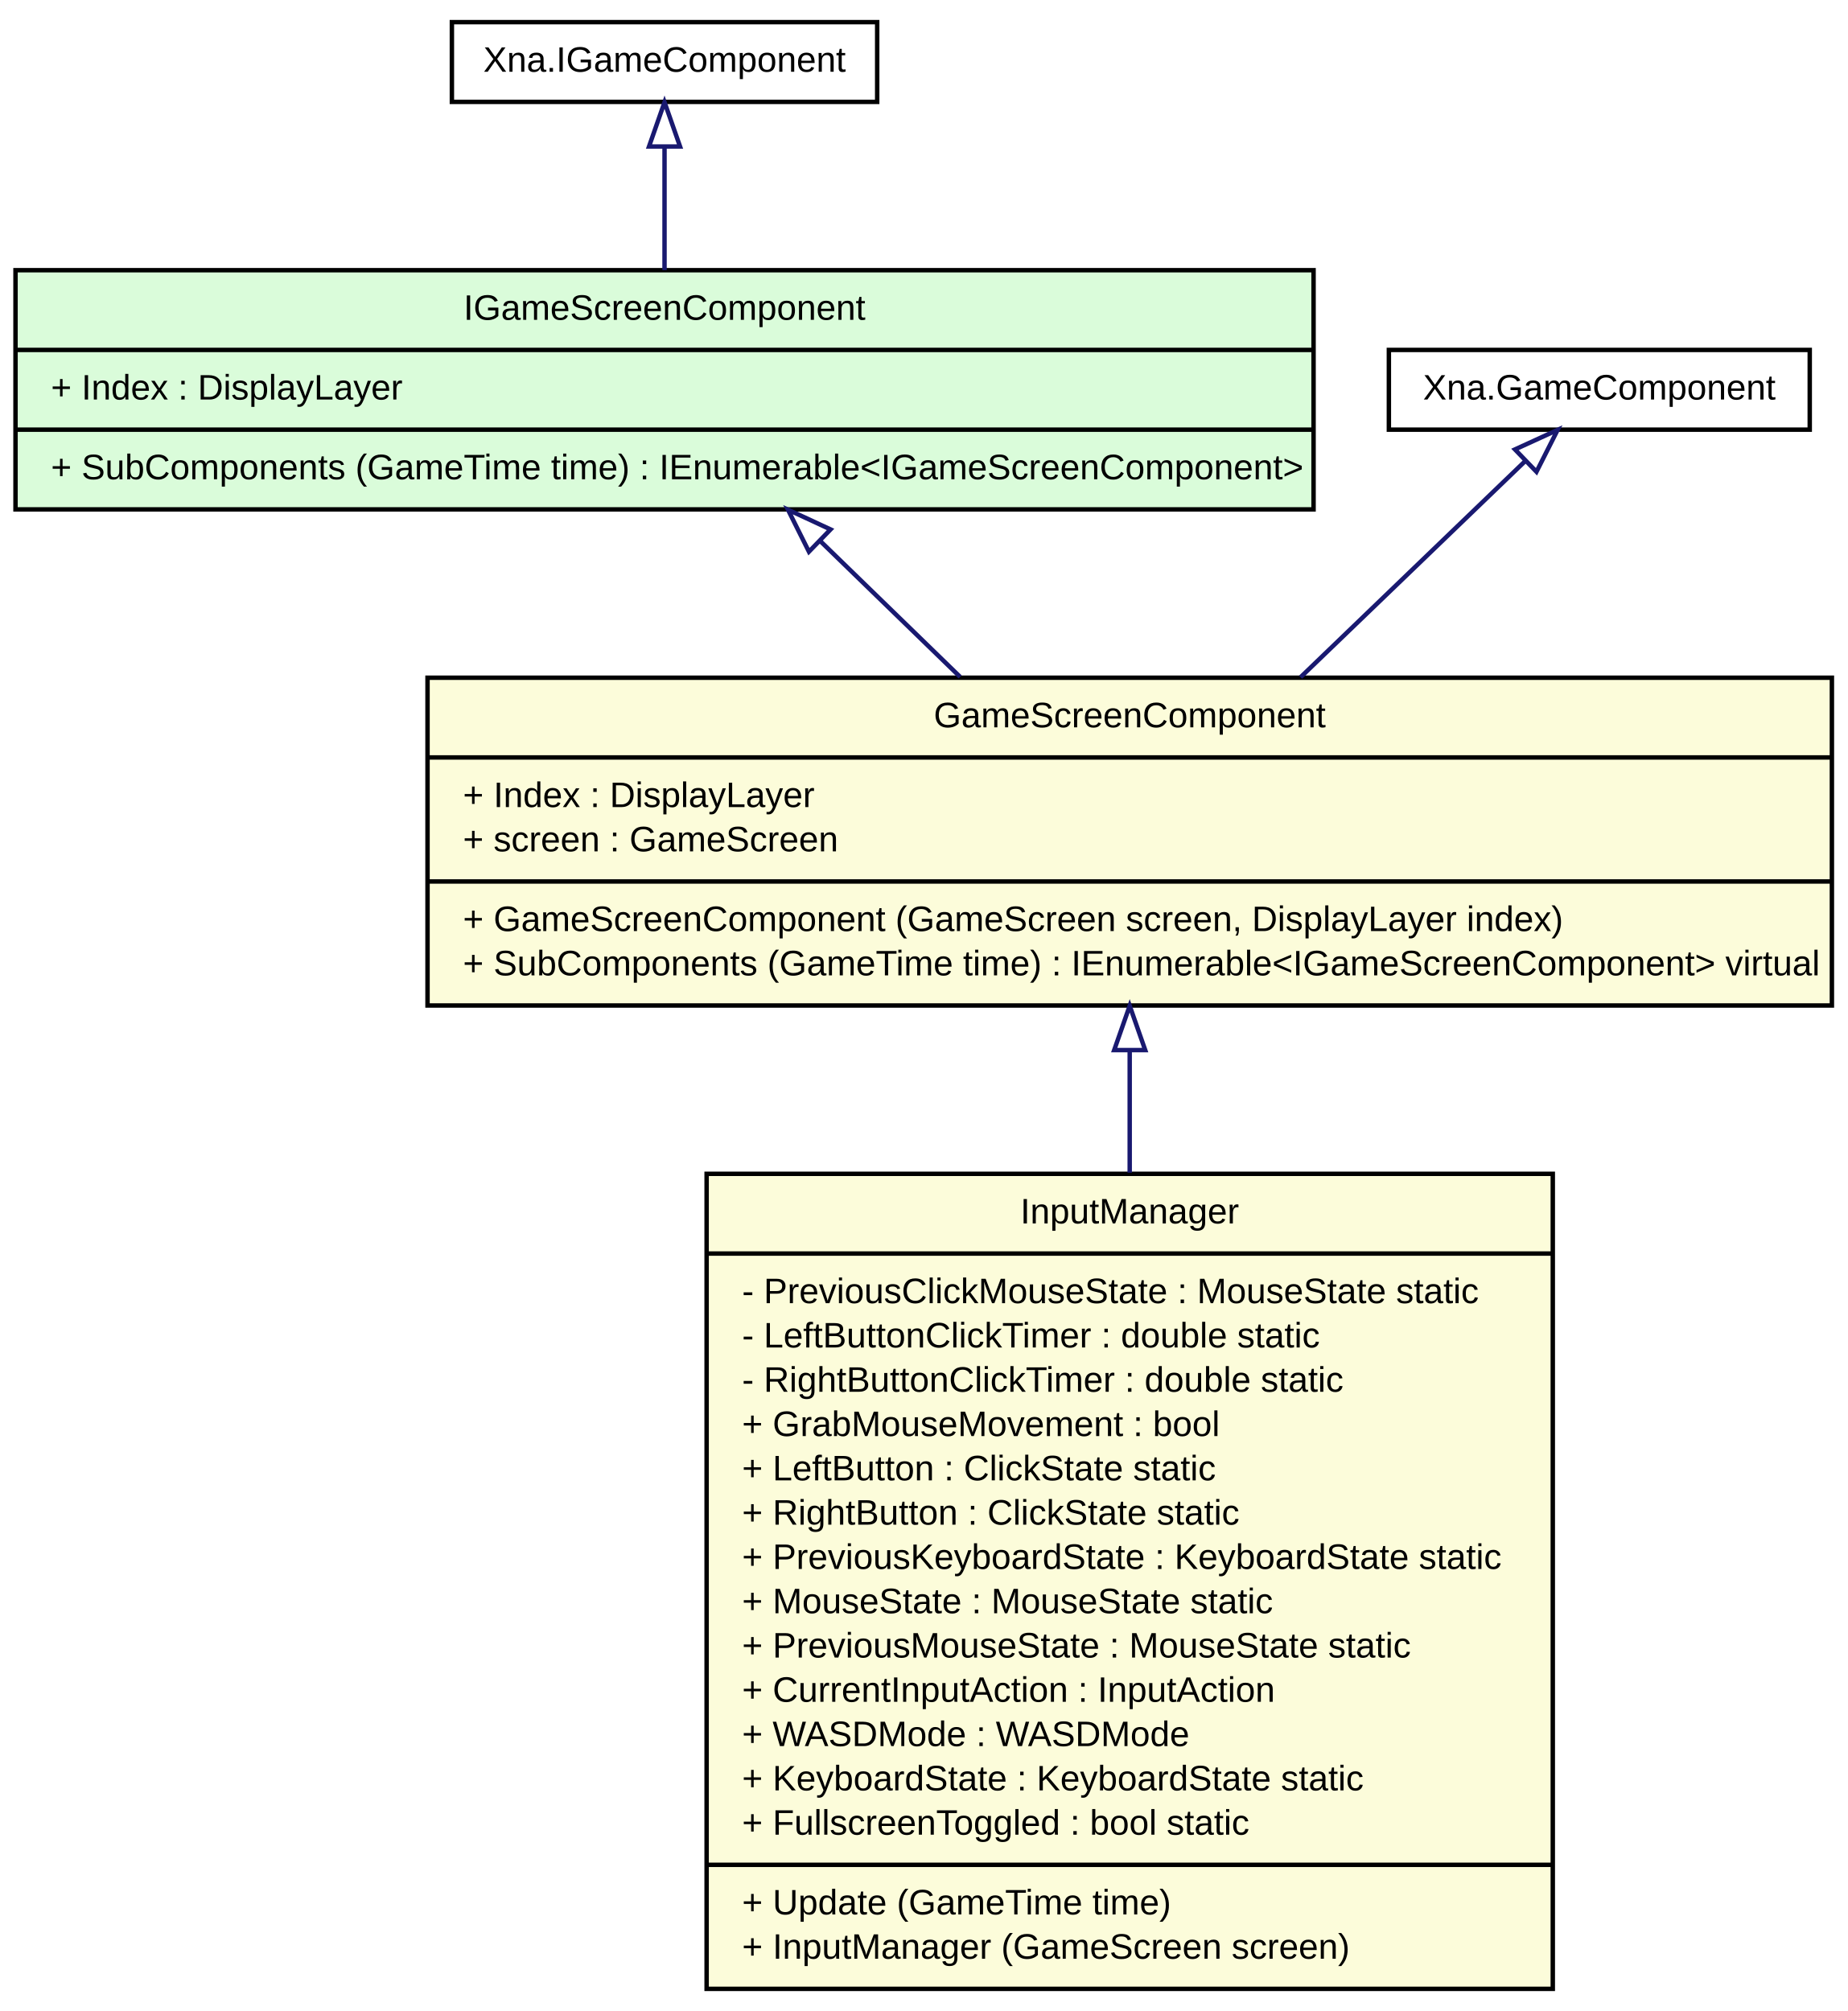
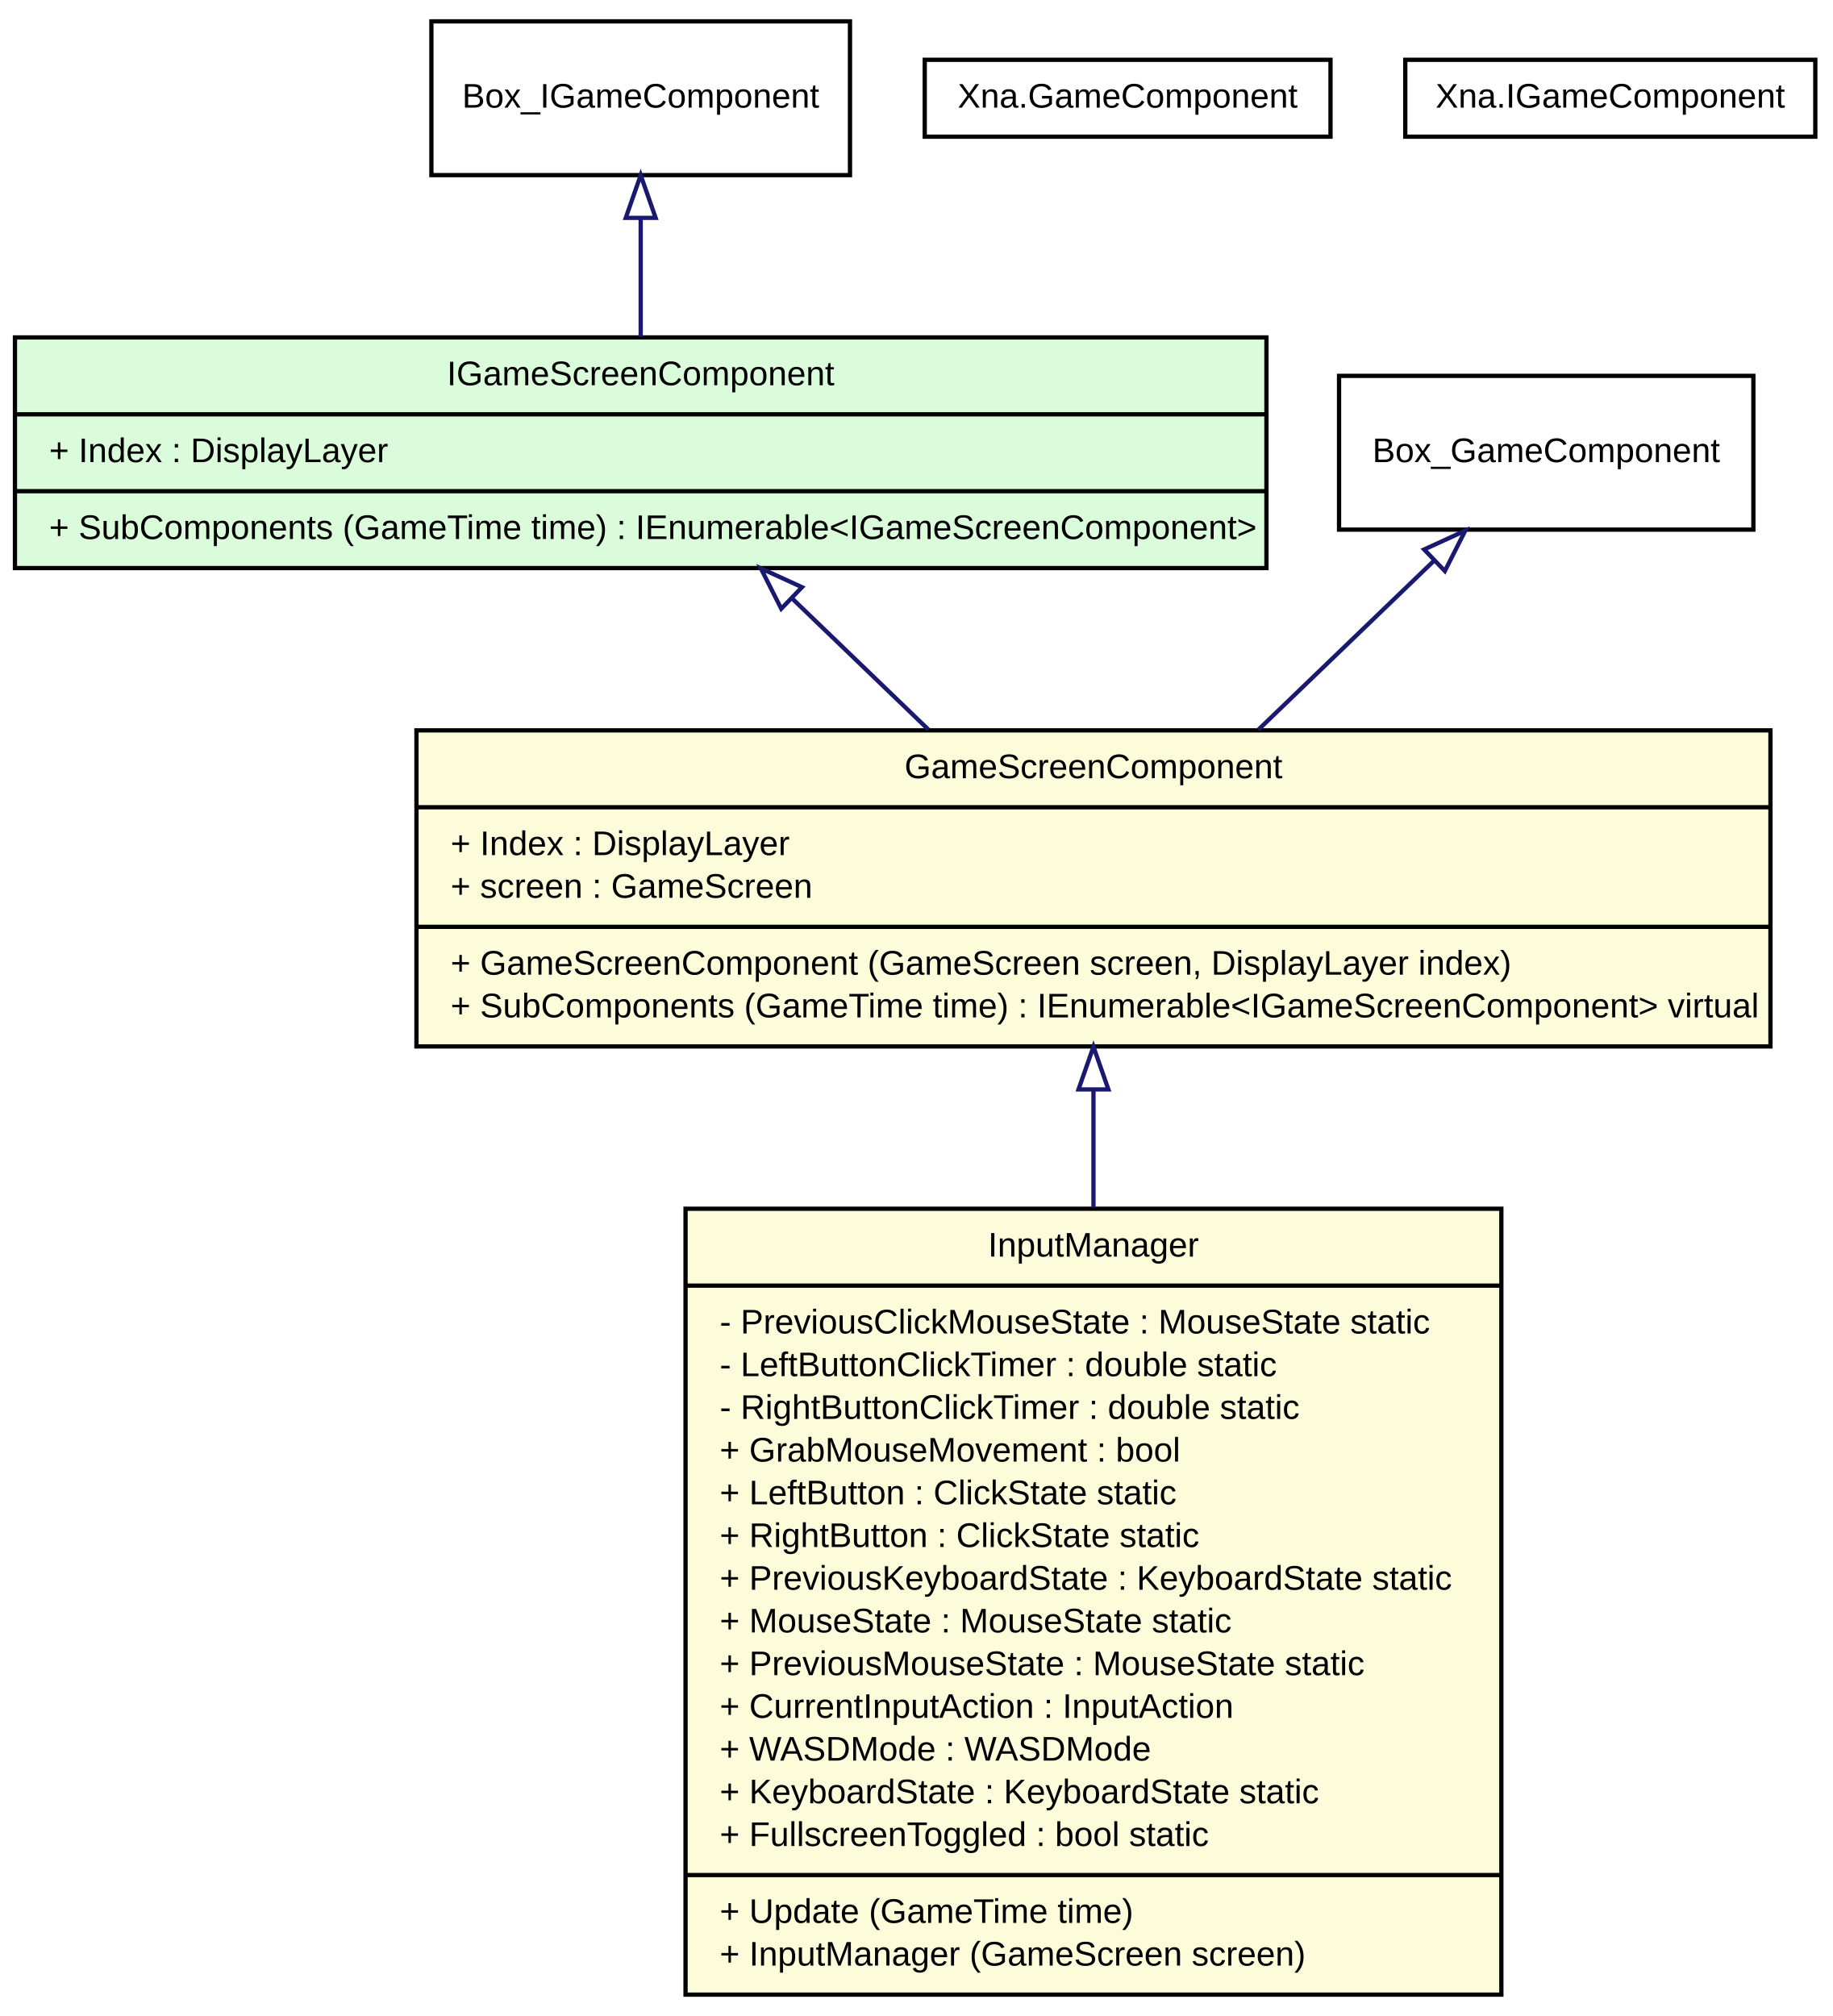
- <svg xmlns="http://www.w3.org/2000/svg" width="417pt" height="454pt" viewBox="0.00 0.00 417.00 454.00">
-   <g id="graph1" class="graph" transform="scale(1 1) rotate(0) translate(4 450)">
-     <polygon fill="white" stroke="white" points="-4,5 -4,-450 414,-450 414,5 -4,5" />
+ <svg xmlns="http://www.w3.org/2000/svg" width="429pt" height="472pt" viewBox="0.00 0.00 429.00 472.00">
+   <g id="graph1" class="graph" transform="scale(1 1) rotate(0) translate(4 468)">
+     <polygon fill="white" stroke="white" points="-4,5 -4,-468 426,-468 426,5 -4,5" />
    <g id="node1" class="node">
-       <polygon fill="#fcfcda" stroke="black" points="155.5,-1 155.5,-185 346.5,-185 346.5,-1 155.5,-1" />
-       <text text-anchor="middle" x="251" y="-173.8" font-family="Arial" font-size="8.00">InputManager</text>
-       <polyline fill="none" stroke="black" points="155.5,-167 346.5,-167 " />
-       <text text-anchor="start" x="163.5" y="-155.8" font-family="Arial" font-size="8.00">- PreviousClickMouseState : MouseState static</text>
-       <text text-anchor="start" x="163.5" y="-145.8" font-family="Arial" font-size="8.00">- LeftButtonClickTimer : double static</text>
-       <text text-anchor="start" x="163.5" y="-135.8" font-family="Arial" font-size="8.00">- RightButtonClickTimer : double static</text>
-       <text text-anchor="start" x="163.5" y="-125.8" font-family="Arial" font-size="8.00">+ GrabMouseMovement : bool</text>
-       <text text-anchor="start" x="163.5" y="-115.8" font-family="Arial" font-size="8.00">+ LeftButton : ClickState static</text>
-       <text text-anchor="start" x="163.5" y="-105.8" font-family="Arial" font-size="8.00">+ RightButton : ClickState static</text>
-       <text text-anchor="start" x="163.5" y="-95.8" font-family="Arial" font-size="8.00">+ PreviousKeyboardState : KeyboardState static</text>
-       <text text-anchor="start" x="163.5" y="-85.8" font-family="Arial" font-size="8.00">+ MouseState : MouseState static</text>
-       <text text-anchor="start" x="163.5" y="-75.8" font-family="Arial" font-size="8.00">+ PreviousMouseState : MouseState static</text>
-       <text text-anchor="start" x="163.5" y="-65.8" font-family="Arial" font-size="8.00">+ CurrentInputAction : InputAction</text>
-       <text text-anchor="start" x="163.5" y="-55.8" font-family="Arial" font-size="8.00">+ WASDMode : WASDMode</text>
-       <text text-anchor="start" x="163.5" y="-45.8" font-family="Arial" font-size="8.00">+ KeyboardState : KeyboardState static</text>
-       <text text-anchor="start" x="163.5" y="-35.8" font-family="Arial" font-size="8.00">+ FullscreenToggled : bool static</text>
-       <polyline fill="none" stroke="black" points="155.5,-29 346.5,-29 " />
-       <text text-anchor="start" x="163.5" y="-17.8" font-family="Arial" font-size="8.00">+ Update (GameTime time)</text>
-       <text text-anchor="start" x="163.5" y="-7.8" font-family="Arial" font-size="8.00">+ InputManager (GameScreen screen)</text>
+       <polygon fill="#fcfcda" stroke="black" points="156.5,-1 156.5,-185 347.5,-185 347.5,-1 156.5,-1" />
+       <text text-anchor="middle" x="252" y="-173.8" font-family="Arial" font-size="8.00">InputManager</text>
+       <polyline fill="none" stroke="black" points="156.5,-167 347.5,-167 " />
+       <text text-anchor="start" x="164.5" y="-155.8" font-family="Arial" font-size="8.00">- PreviousClickMouseState : MouseState static</text>
+       <text text-anchor="start" x="164.5" y="-145.8" font-family="Arial" font-size="8.00">- LeftButtonClickTimer : double static</text>
+       <text text-anchor="start" x="164.5" y="-135.8" font-family="Arial" font-size="8.00">- RightButtonClickTimer : double static</text>
+       <text text-anchor="start" x="164.5" y="-125.8" font-family="Arial" font-size="8.00">+ GrabMouseMovement : bool</text>
+       <text text-anchor="start" x="164.5" y="-115.8" font-family="Arial" font-size="8.00">+ LeftButton : ClickState static</text>
+       <text text-anchor="start" x="164.5" y="-105.8" font-family="Arial" font-size="8.00">+ RightButton : ClickState static</text>
+       <text text-anchor="start" x="164.5" y="-95.8" font-family="Arial" font-size="8.00">+ PreviousKeyboardState : KeyboardState static</text>
+       <text text-anchor="start" x="164.5" y="-85.8" font-family="Arial" font-size="8.00">+ MouseState : MouseState static</text>
+       <text text-anchor="start" x="164.5" y="-75.8" font-family="Arial" font-size="8.00">+ PreviousMouseState : MouseState static</text>
+       <text text-anchor="start" x="164.5" y="-65.8" font-family="Arial" font-size="8.00">+ CurrentInputAction : InputAction</text>
+       <text text-anchor="start" x="164.5" y="-55.8" font-family="Arial" font-size="8.00">+ WASDMode : WASDMode</text>
+       <text text-anchor="start" x="164.5" y="-45.8" font-family="Arial" font-size="8.00">+ KeyboardState : KeyboardState static</text>
+       <text text-anchor="start" x="164.5" y="-35.8" font-family="Arial" font-size="8.00">+ FullscreenToggled : bool static</text>
+       <polyline fill="none" stroke="black" points="156.5,-29 347.5,-29 " />
+       <text text-anchor="start" x="164.5" y="-17.8" font-family="Arial" font-size="8.00">+ Update (GameTime time)</text>
+       <text text-anchor="start" x="164.5" y="-7.8" font-family="Arial" font-size="8.00">+ InputManager (GameScreen screen)</text>
    </g>
    <g id="node2" class="node">
-       <polygon fill="#fcfcda" stroke="black" points="92.5,-223 92.5,-297 409.5,-297 409.5,-223 92.5,-223" />
-       <text text-anchor="middle" x="251" y="-285.8" font-family="Arial" font-size="8.00">GameScreenComponent</text>
-       <polyline fill="none" stroke="black" points="92.5,-279 409.5,-279 " />
-       <text text-anchor="start" x="100.5" y="-267.8" font-family="Arial" font-size="8.00">+ Index : DisplayLayer</text>
-       <text text-anchor="start" x="100.5" y="-257.8" font-family="Arial" font-size="8.00">+ screen : GameScreen</text>
-       <polyline fill="none" stroke="black" points="92.5,-251 409.5,-251 " />
-       <text text-anchor="start" x="100.5" y="-239.8" font-family="Arial" font-size="8.00">+ GameScreenComponent (GameScreen screen, DisplayLayer index)</text>
-       <text text-anchor="start" x="100.5" y="-229.8" font-family="Arial" font-size="8.00">+ SubComponents (GameTime time) : IEnumerable&lt;IGameScreenComponent&gt; virtual</text>
+       <polygon fill="#fcfcda" stroke="black" points="93.5,-223 93.5,-297 410.5,-297 410.5,-223 93.5,-223" />
+       <text text-anchor="middle" x="252" y="-285.8" font-family="Arial" font-size="8.00">GameScreenComponent</text>
+       <polyline fill="none" stroke="black" points="93.5,-279 410.5,-279 " />
+       <text text-anchor="start" x="101.5" y="-267.8" font-family="Arial" font-size="8.00">+ Index : DisplayLayer</text>
+       <text text-anchor="start" x="101.5" y="-257.8" font-family="Arial" font-size="8.00">+ screen : GameScreen</text>
+       <polyline fill="none" stroke="black" points="93.5,-251 410.5,-251 " />
+       <text text-anchor="start" x="101.5" y="-239.8" font-family="Arial" font-size="8.00">+ GameScreenComponent (GameScreen screen, DisplayLayer index)</text>
+       <text text-anchor="start" x="101.5" y="-229.8" font-family="Arial" font-size="8.00">+ SubComponents (GameTime time) : IEnumerable&lt;IGameScreenComponent&gt; virtual</text>
    </g>
    <g id="edge2" class="edge">
-       <path fill="none" stroke="midnightblue" d="M251,-212.718C251,-204.049 251,-194.735 251,-185.269" />
-       <polygon fill="none" stroke="midnightblue" points="247.5,-212.937 251,-222.937 254.5,-212.937 247.5,-212.937" />
+       <path fill="none" stroke="midnightblue" d="M252,-212.718C252,-204.049 252,-194.735 252,-185.269" />
+       <polygon fill="none" stroke="midnightblue" points="248.5,-212.937 252,-222.937 255.5,-212.937 248.5,-212.937" />
    </g>
    <g id="node3" class="node">
      <polygon fill="#dafcda" stroke="black" points="-0.5,-335 -0.5,-389 292.5,-389 292.5,-335 -0.5,-335" />
      <text text-anchor="middle" x="146" y="-377.8" font-family="Arial" font-size="8.00">IGameScreenComponent</text>
      <polyline fill="none" stroke="black" points="-0.5,-371 292.5,-371 " />
      <text text-anchor="start" x="7.5" y="-359.8" font-family="Arial" font-size="8.00">+ Index : DisplayLayer</text>
      <polyline fill="none" stroke="black" points="-0.5,-353 292.5,-353 " />
      <text text-anchor="start" x="7.5" y="-341.8" font-family="Arial" font-size="8.00">+ SubComponents (GameTime time) : IEnumerable&lt;IGameScreenComponent&gt;</text>
    </g>
    <g id="edge6" class="edge">
-       <path fill="none" stroke="midnightblue" d="M181.065,-327.937C191.229,-318.063 202.378,-307.233 212.728,-297.178" />
-       <polygon fill="none" stroke="midnightblue" points="178.596,-325.455 173.862,-334.934 183.474,-330.476 178.596,-325.455" />
+       <path fill="none" stroke="midnightblue" d="M181.399,-327.937C191.66,-318.063 202.915,-307.233 213.364,-297.178" />
+       <polygon fill="none" stroke="midnightblue" points="178.907,-325.478 174.128,-334.934 183.76,-330.522 178.907,-325.478" />
    </g>
    <g id="node4" class="node">
-       <polygon fill="#ffffff" stroke="black" points="309.5,-353 309.5,-371 404.5,-371 404.5,-353 309.5,-353" />
-       <text text-anchor="middle" x="357" y="-359.8" font-family="Arial" font-size="8.00">Xna.GameComponent</text>
+       <polygon fill="#ffffff" stroke="black" points="212.5,-436 212.5,-454 307.5,-454 307.5,-436 212.5,-436" />
+       <text text-anchor="middle" x="260" y="-442.8" font-family="Arial" font-size="8.00">Xna.GameComponent</text>
+     </g>
+     <g id="node5" class="node">
+       <polygon fill="#ffffff" stroke="black" points="325,-436 325,-454 421,-454 421,-436 325,-436" />
+       <text text-anchor="middle" x="373" y="-442.8" font-family="Arial" font-size="8.00">Xna.IGameComponent</text>
+     </g>
+     <g id="node7" class="node">
+       <polygon fill="none" stroke="black" points="309.5,-344 309.5,-380 406.5,-380 406.5,-344 309.5,-344" />
+       <text text-anchor="middle" x="358" y="-359.8" font-family="Arial" font-size="8.00">Box_GameComponent</text>
    </g>
    <g id="edge4" class="edge">
-       <path fill="none" stroke="midnightblue" d="M340.37,-345.998C326.786,-332.926 307.044,-313.929 289.568,-297.113" />
-       <polygon fill="none" stroke="midnightblue" points="337.961,-348.536 347.593,-352.948 342.814,-343.492 337.961,-348.536" />
+       <path fill="none" stroke="midnightblue" d="M331.696,-336.688C319.279,-324.74 304.216,-310.245 290.543,-297.088" />
+       <polygon fill="none" stroke="midnightblue" points="329.417,-339.353 339.049,-343.764 334.27,-334.309 329.417,-339.353" />
    </g>
-     <g id="node5" class="node">
-       <polygon fill="#ffffff" stroke="black" points="98,-427 98,-445 194,-445 194,-427 98,-427" />
-       <text text-anchor="middle" x="146" y="-433.8" font-family="Arial" font-size="8.00">Xna.IGameComponent</text>
+     <g id="node10" class="node">
+       <polygon fill="none" stroke="black" points="97,-427 97,-463 195,-463 195,-427 97,-427" />
+       <text text-anchor="middle" x="146" y="-442.8" font-family="Arial" font-size="8.00">Box_IGameComponent</text>
    </g>
    <g id="edge8" class="edge">
-       <path fill="none" stroke="midnightblue" d="M146,-416.64C146,-408.2 146,-398.16 146,-389.004" />
-       <polygon fill="none" stroke="midnightblue" points="142.5,-416.926 146,-426.926 149.5,-416.926 142.5,-416.926" />
+       <path fill="none" stroke="midnightblue" d="M146,-416.987C146,-407.995 146,-398.055 146,-389.127" />
+       <polygon fill="none" stroke="midnightblue" points="142.5,-416.99 146,-426.99 149.5,-416.99 142.5,-416.99" />
    </g>
  </g>
</svg>
